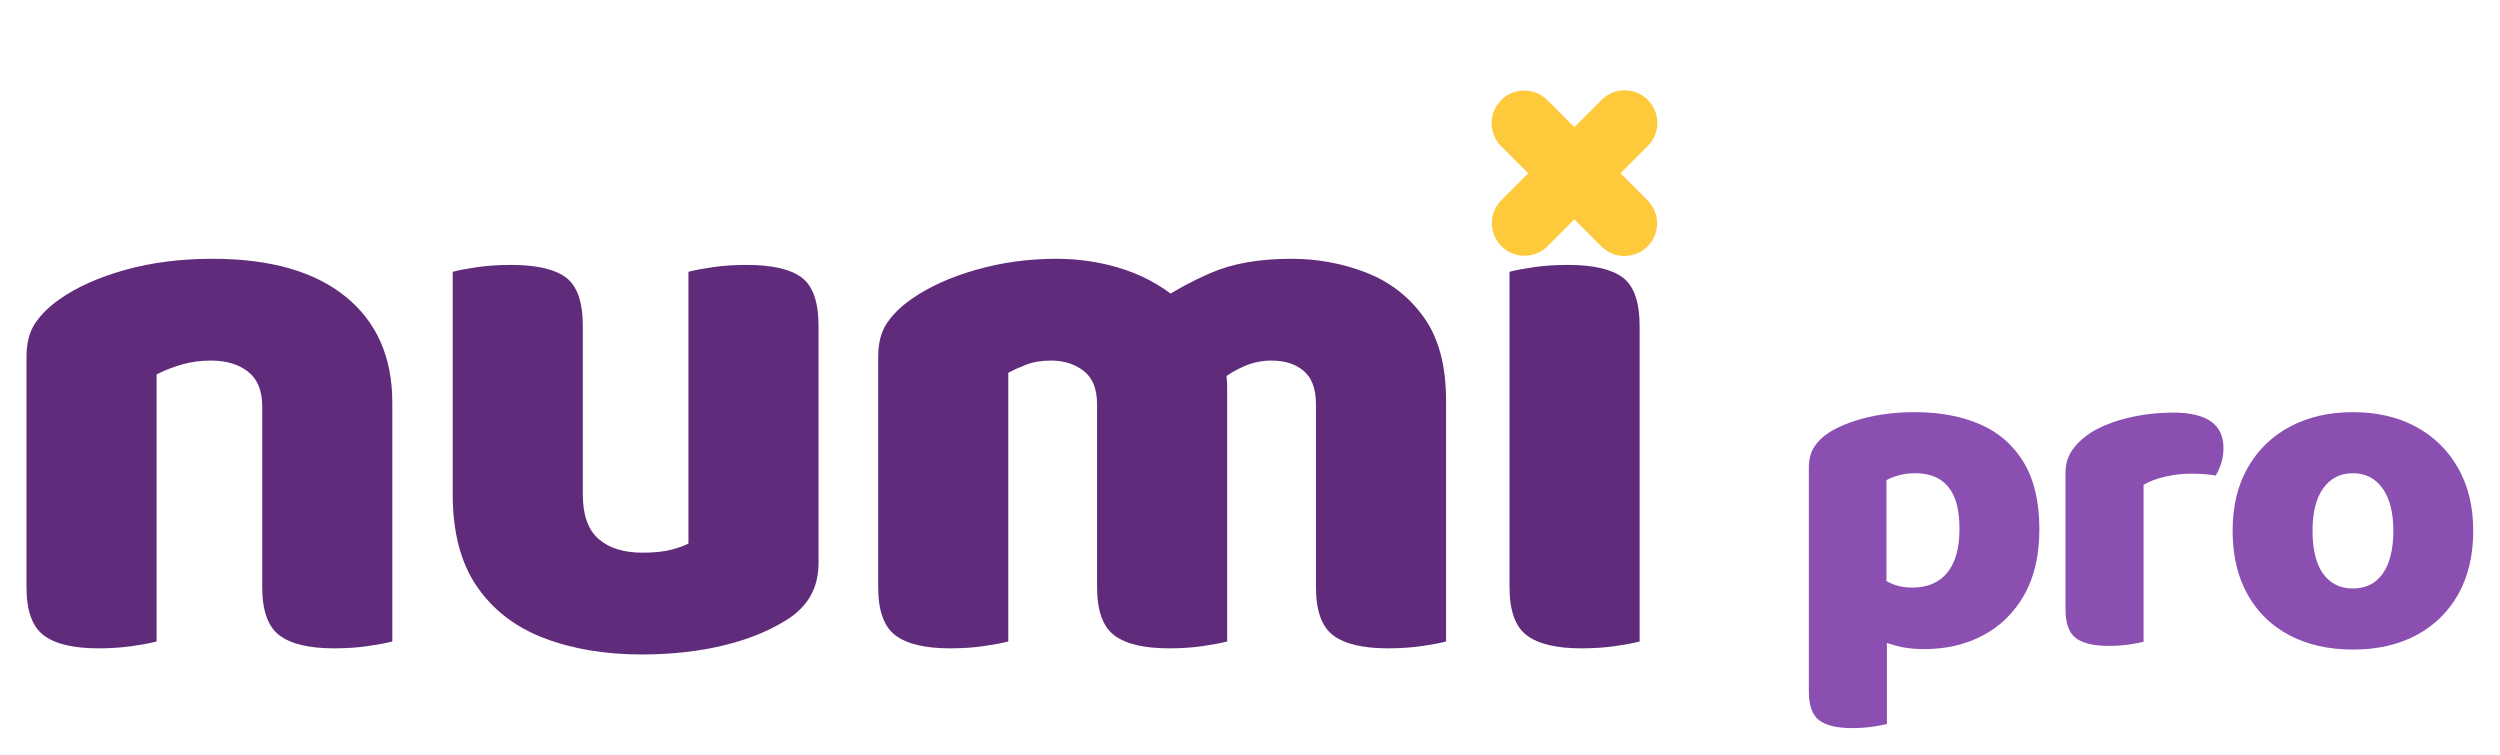
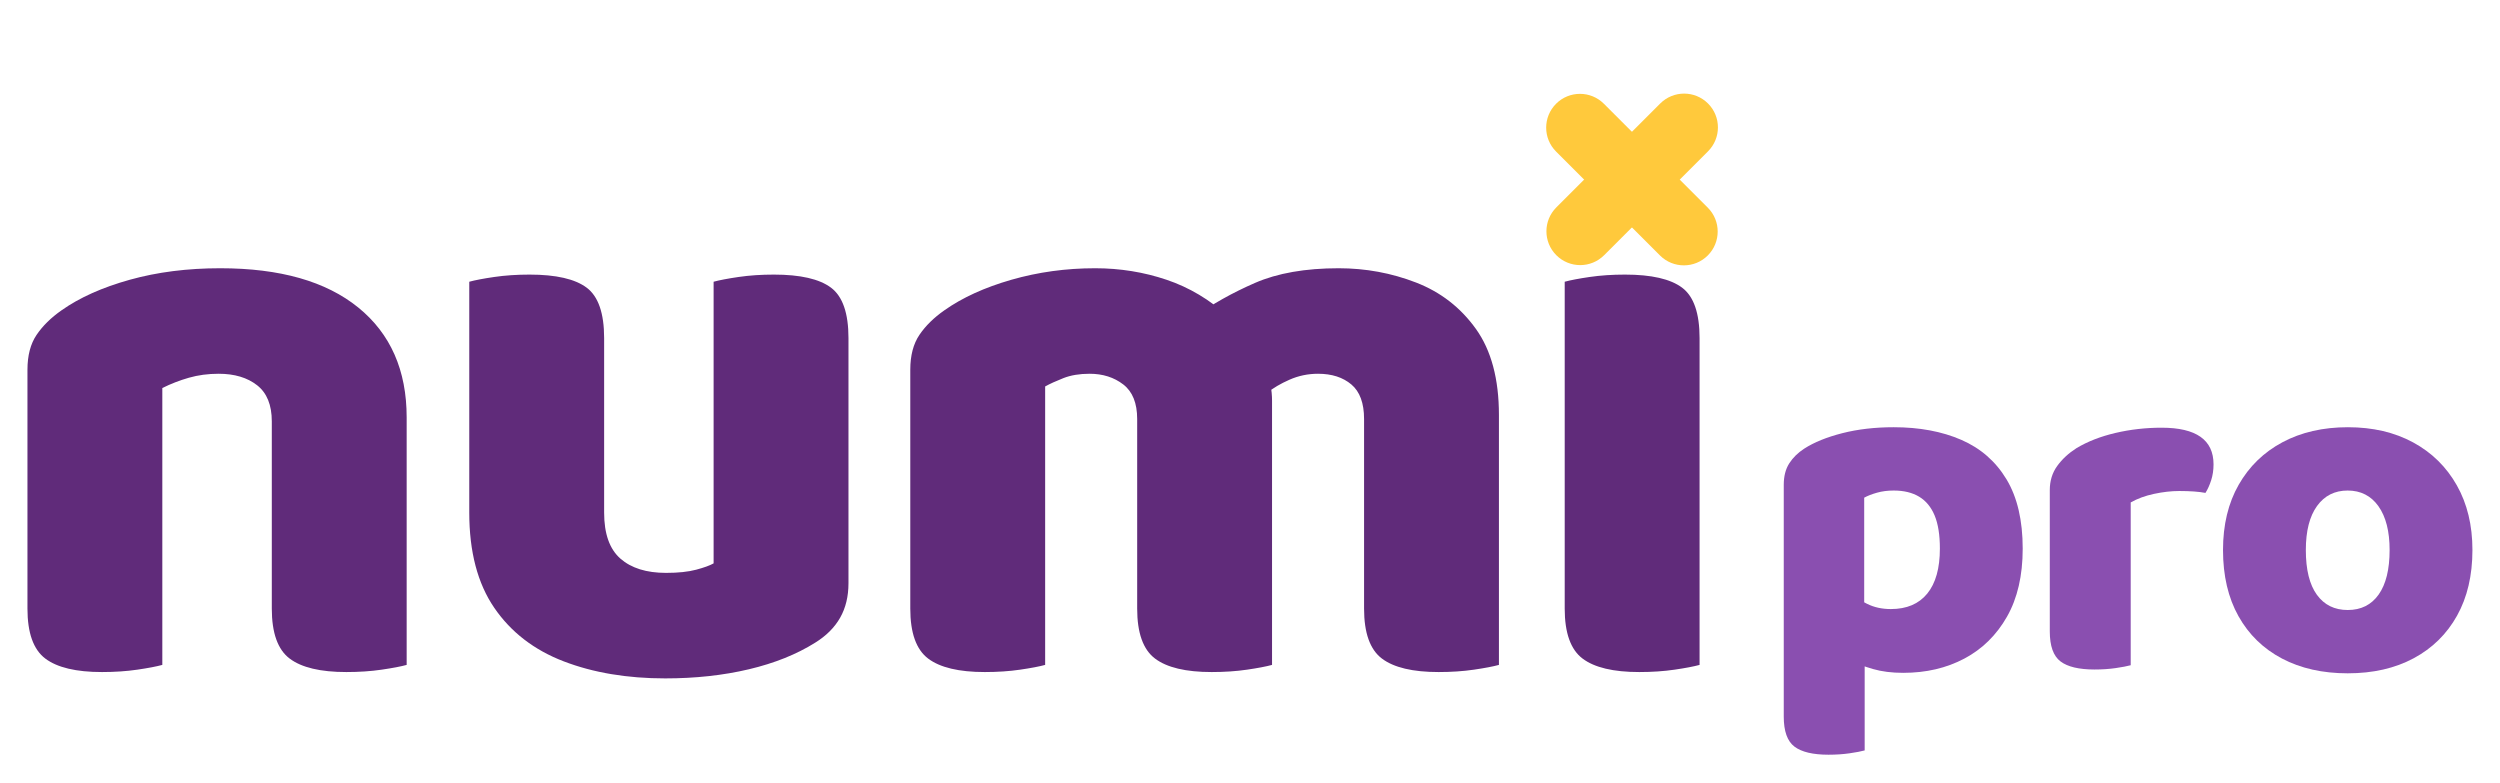
- <svg xmlns="http://www.w3.org/2000/svg" viewBox="44.0 107.0 751.3 226.8">
+ <svg xmlns="http://www.w3.org/2000/svg" viewBox="44.0 107.0 724.8 226.8">
  <path fill="#602B7A" d="M161.9 228.01V249.17H122.8V229.16Q122.8 222.03 118.545 218.695Q114.29 215.36 107.39 215.36Q102.79 215.36 98.765 216.51Q94.74 217.66 91.06 219.5V249.17H51.96V214.21Q51.96 208.0 54.605 204.09Q57.25 200.18 61.85 196.96Q69.67 191.44 81.63 188.105Q93.59 184.77 107.85 184.77Q133.84 184.77 147.87 196.155Q161.9 207.54 161.9 228.01ZM51.96 239.28H91.06V299.77Q88.53 300.46 83.815 301.15Q79.1 301.84 73.58 301.84Q62.31 301.84 57.135 297.93Q51.96 294.02 51.96 283.44ZM122.8 239.28H161.9V299.77Q159.37 300.46 154.655 301.15Q149.94 301.84 144.42 301.84Q133.15 301.84 127.975 297.93Q122.8 294.02 122.8 283.44Z" />
  <path fill="#602B7A" d="M180.05 255.61V240.43H219.15V255.61Q219.15 264.81 223.865 268.95Q228.58 273.09 237.09 273.09Q242.38 273.09 245.83 272.17Q249.28 271.25 250.89 270.33V240.43H289.99V276.08Q289.99 281.83 287.575 286.085Q285.16 290.34 280.33 293.33Q272.28 298.39 261.125 301.035Q249.97 303.68 236.86 303.68Q220.3 303.68 207.42 298.735Q194.54 293.79 187.295 283.21Q180.05 272.63 180.05 255.61ZM289.99 250.32H250.89V188.68Q253.42 187.99 258.135 187.3Q262.85 186.61 268.37 186.61Q279.87 186.61 284.93 190.405Q289.99 194.2 289.99 205.01ZM219.15 250.32H180.05V188.68Q182.58 187.99 187.295 187.3Q192.01 186.61 197.53 186.61Q209.03 186.61 214.09 190.405Q219.15 194.2 219.15 205.01Z" />
  <path fill="#602B7A" d="M412.79 223.18V249.17H373.69V228.47Q373.69 221.57 369.665 218.465Q365.64 215.36 359.89 215.36Q355.52 215.36 352.3 216.625Q349.08 217.89 347.01 219.04V249.17H307.91V214.21Q307.91 208.0 310.555 204.09Q313.2 200.18 317.8 196.96Q325.62 191.44 337.235 188.105Q348.85 184.77 361.5 184.77Q372.31 184.77 382.2 188.105Q392.09 191.44 400.14 198.8Q401.98 200.41 403.935 202.02Q405.89 203.63 406.81 205.47Q409.34 209.38 411.065 213.98Q412.79 218.58 412.79 223.18ZM478.57 227.32V249.17H439.47V228.47Q439.47 221.57 435.79 218.465Q432.11 215.36 426.13 215.36Q421.76 215.36 417.85 217.085Q413.94 218.81 411.41 220.88L390.02 199.03Q398.07 193.28 407.845 189.025Q417.62 184.77 432.11 184.77Q443.84 184.77 454.535 188.91Q465.23 193.05 471.9 202.365Q478.57 211.68 478.57 227.32ZM307.91 239.28H347.01V299.77Q344.48 300.46 339.765 301.15Q335.05 301.84 329.53 301.84Q318.26 301.84 313.085 297.93Q307.91 294.02 307.91 283.44ZM373.69 239.28H412.79V299.77Q410.26 300.46 405.545 301.15Q400.83 301.84 395.31 301.84Q384.04 301.84 378.865 297.93Q373.69 294.02 373.69 283.44ZM439.47 239.28H478.57V299.77Q476.04 300.46 471.325 301.15Q466.61 301.84 461.09 301.84Q449.82 301.84 444.645 297.93Q439.47 294.02 439.47 283.44Z" />
  <path fill="#602B7A" d="M497.64 240.89H536.74V299.77Q534.21 300.46 529.495 301.15Q524.78 301.84 519.26 301.84Q507.99 301.84 502.815 297.93Q497.64 294.02 497.64 283.44ZM536.74 251.47H497.64V188.68Q500.17 187.99 504.885 187.3Q509.6 186.61 515.12 186.61Q526.62 186.61 531.68 190.405Q536.74 194.2 536.74 205.01Z" />
  <g transform="rotate(45 517.2 159.0)">
    <rect x="486.1" y="149.3" width="62.2" height="19.6" rx="9.8" fill="#FFC93C" />
    <rect x="507.4" y="127.9" width="19.6" height="62.2" rx="9.8" fill="#FFC93C" />
  </g>
-   <path fill="#8A4FB0" d="M622.234 302.07Q632.17 302.07 639.967 297.93Q647.764 293.79 652.318 285.786Q656.872 277.782 656.872 266.052Q656.872 253.77 652.18 245.973Q647.488 238.176 639.07 234.519Q630.652 230.862 619.474 230.862Q611.332 230.862 604.57 232.587Q597.808 234.312 593.53 237.072Q590.77 238.866 589.183 241.35Q587.596 243.834 587.596 247.56V292.41H610.918V251.286Q612.436 250.458 614.644 249.837Q616.852 249.216 619.474 249.216Q623.89 249.216 626.857 251.01Q629.824 252.804 631.342 256.461Q632.86 260.118 632.86 266.052Q632.86 274.608 629.203 279.093Q625.546 283.578 618.646 283.578Q614.782 283.578 611.746 282.06Q608.71 280.542 606.364 278.748V298.344Q609.676 299.862 613.471 300.966Q617.266 302.07 622.234 302.07ZM611.056 286.752H587.596V314.766Q587.596 321.114 590.701 323.46Q593.806 325.806 600.568 325.806Q603.88 325.806 606.709 325.392Q609.538 324.978 611.056 324.564Z" />
-   <path fill="#8A4FB0" d="M688.186 252.666V268.398H664.726V249.078Q664.726 245.076 666.865 242.109Q669.004 239.142 672.454 236.934Q677.284 234.036 683.77 232.518Q690.256 231.0 697.156 231.0Q712.198 231.0 712.198 241.626Q712.198 244.11 711.508 246.249Q710.818 248.388 709.852 249.906Q708.472 249.63 706.54 249.492Q704.608 249.354 702.262 249.354Q698.812 249.354 694.948 250.182Q691.084 251.01 688.186 252.666ZM664.726 263.568H688.186V299.862Q686.668 300.276 683.839 300.69Q681.01 301.104 677.698 301.104Q670.936 301.104 667.831 298.758Q664.726 296.412 664.726 290.064Z" />
-   <path fill="#8A4FB0" d="M787.258 266.466Q787.258 277.506 782.798 285.498Q778.338 293.49 770.215 297.849Q762.092 302.208 751.102 302.208Q740.196 302.208 732.056 297.93Q723.916 293.652 719.431 285.648Q714.946 277.644 714.946 266.466Q714.946 255.497 719.5 247.527Q724.054 239.556 732.196 235.209Q740.338 230.862 751.153 230.862Q761.969 230.862 770.081 235.271Q778.192 239.681 782.725 247.691Q787.258 255.702 787.258 266.466ZM751.07 249.216Q745.444 249.216 742.201 253.701Q738.958 258.186 738.958 266.466Q738.958 275.022 742.16 279.438Q745.363 283.854 751.102 283.854Q756.898 283.854 760.072 279.369Q763.246 274.884 763.246 266.466Q763.246 258.324 760.013 253.77Q756.78 249.216 751.07 249.216Z" />
+   <path fill="#8A4FB0" d="M595.784 302.07Q605.72 302.07 613.517 297.93Q621.314 293.79 625.868 285.786Q630.422 277.782 630.422 266.052Q630.422 253.77 625.73 245.973Q621.038 238.176 612.62 234.519Q604.202 230.862 593.024 230.862Q584.882 230.862 578.12 232.587Q571.358 234.312 567.08 237.072Q564.32 238.866 562.733 241.35Q561.146 243.834 561.146 247.56V292.41H584.468V251.286Q585.986 250.458 588.194 249.837Q590.402 249.216 593.024 249.216Q597.44 249.216 600.407 251.01Q603.374 252.804 604.892 256.461Q606.41 260.118 606.41 266.052Q606.41 274.608 602.753 279.093Q599.096 283.578 592.196 283.578Q588.332 283.578 585.296 282.06Q582.26 280.542 579.914 278.748V298.344Q583.226 299.862 587.021 300.966Q590.816 302.07 595.784 302.07ZM584.606 286.752H561.146V314.766Q561.146 321.114 564.251 323.46Q567.356 325.806 574.118 325.806Q577.43 325.806 580.259 325.392Q583.088 324.978 584.606 324.564Z" />
+   <path fill="#8A4FB0" d="M661.736 252.666V268.398H638.276V249.078Q638.276 245.076 640.415 242.109Q642.554 239.142 646.004 236.934Q650.834 234.036 657.32 232.518Q663.806 231.0 670.706 231.0Q685.748 231.0 685.748 241.626Q685.748 244.11 685.058 246.249Q684.368 248.388 683.402 249.906Q682.022 249.63 680.09 249.492Q678.158 249.354 675.812 249.354Q672.362 249.354 668.498 250.182Q664.634 251.01 661.736 252.666ZM638.276 263.568H661.736V299.862Q660.218 300.276 657.389 300.69Q654.56 301.104 651.248 301.104Q644.486 301.104 641.381 298.758Q638.276 296.412 638.276 290.064Z" />
+   <path fill="#8A4FB0" d="M760.808 266.466Q760.808 277.506 756.348 285.498Q751.888 293.49 743.765 297.849Q735.642 302.208 724.652 302.208Q713.746 302.208 705.606 297.93Q697.466 293.652 692.981 285.648Q688.496 277.644 688.496 266.466Q688.496 255.497 693.05 247.527Q697.604 239.556 705.746 235.209Q713.888 230.862 724.703 230.862Q735.519 230.862 743.631 235.271Q751.742 239.681 756.275 247.691Q760.808 255.702 760.808 266.466ZM724.62 249.216Q718.994 249.216 715.751 253.701Q712.508 258.186 712.508 266.466Q712.508 275.022 715.71 279.438Q718.913 283.854 724.652 283.854Q730.448 283.854 733.622 279.369Q736.796 274.884 736.796 266.466Q736.796 258.324 733.563 253.77Q730.33 249.216 724.62 249.216Z" />
</svg>
